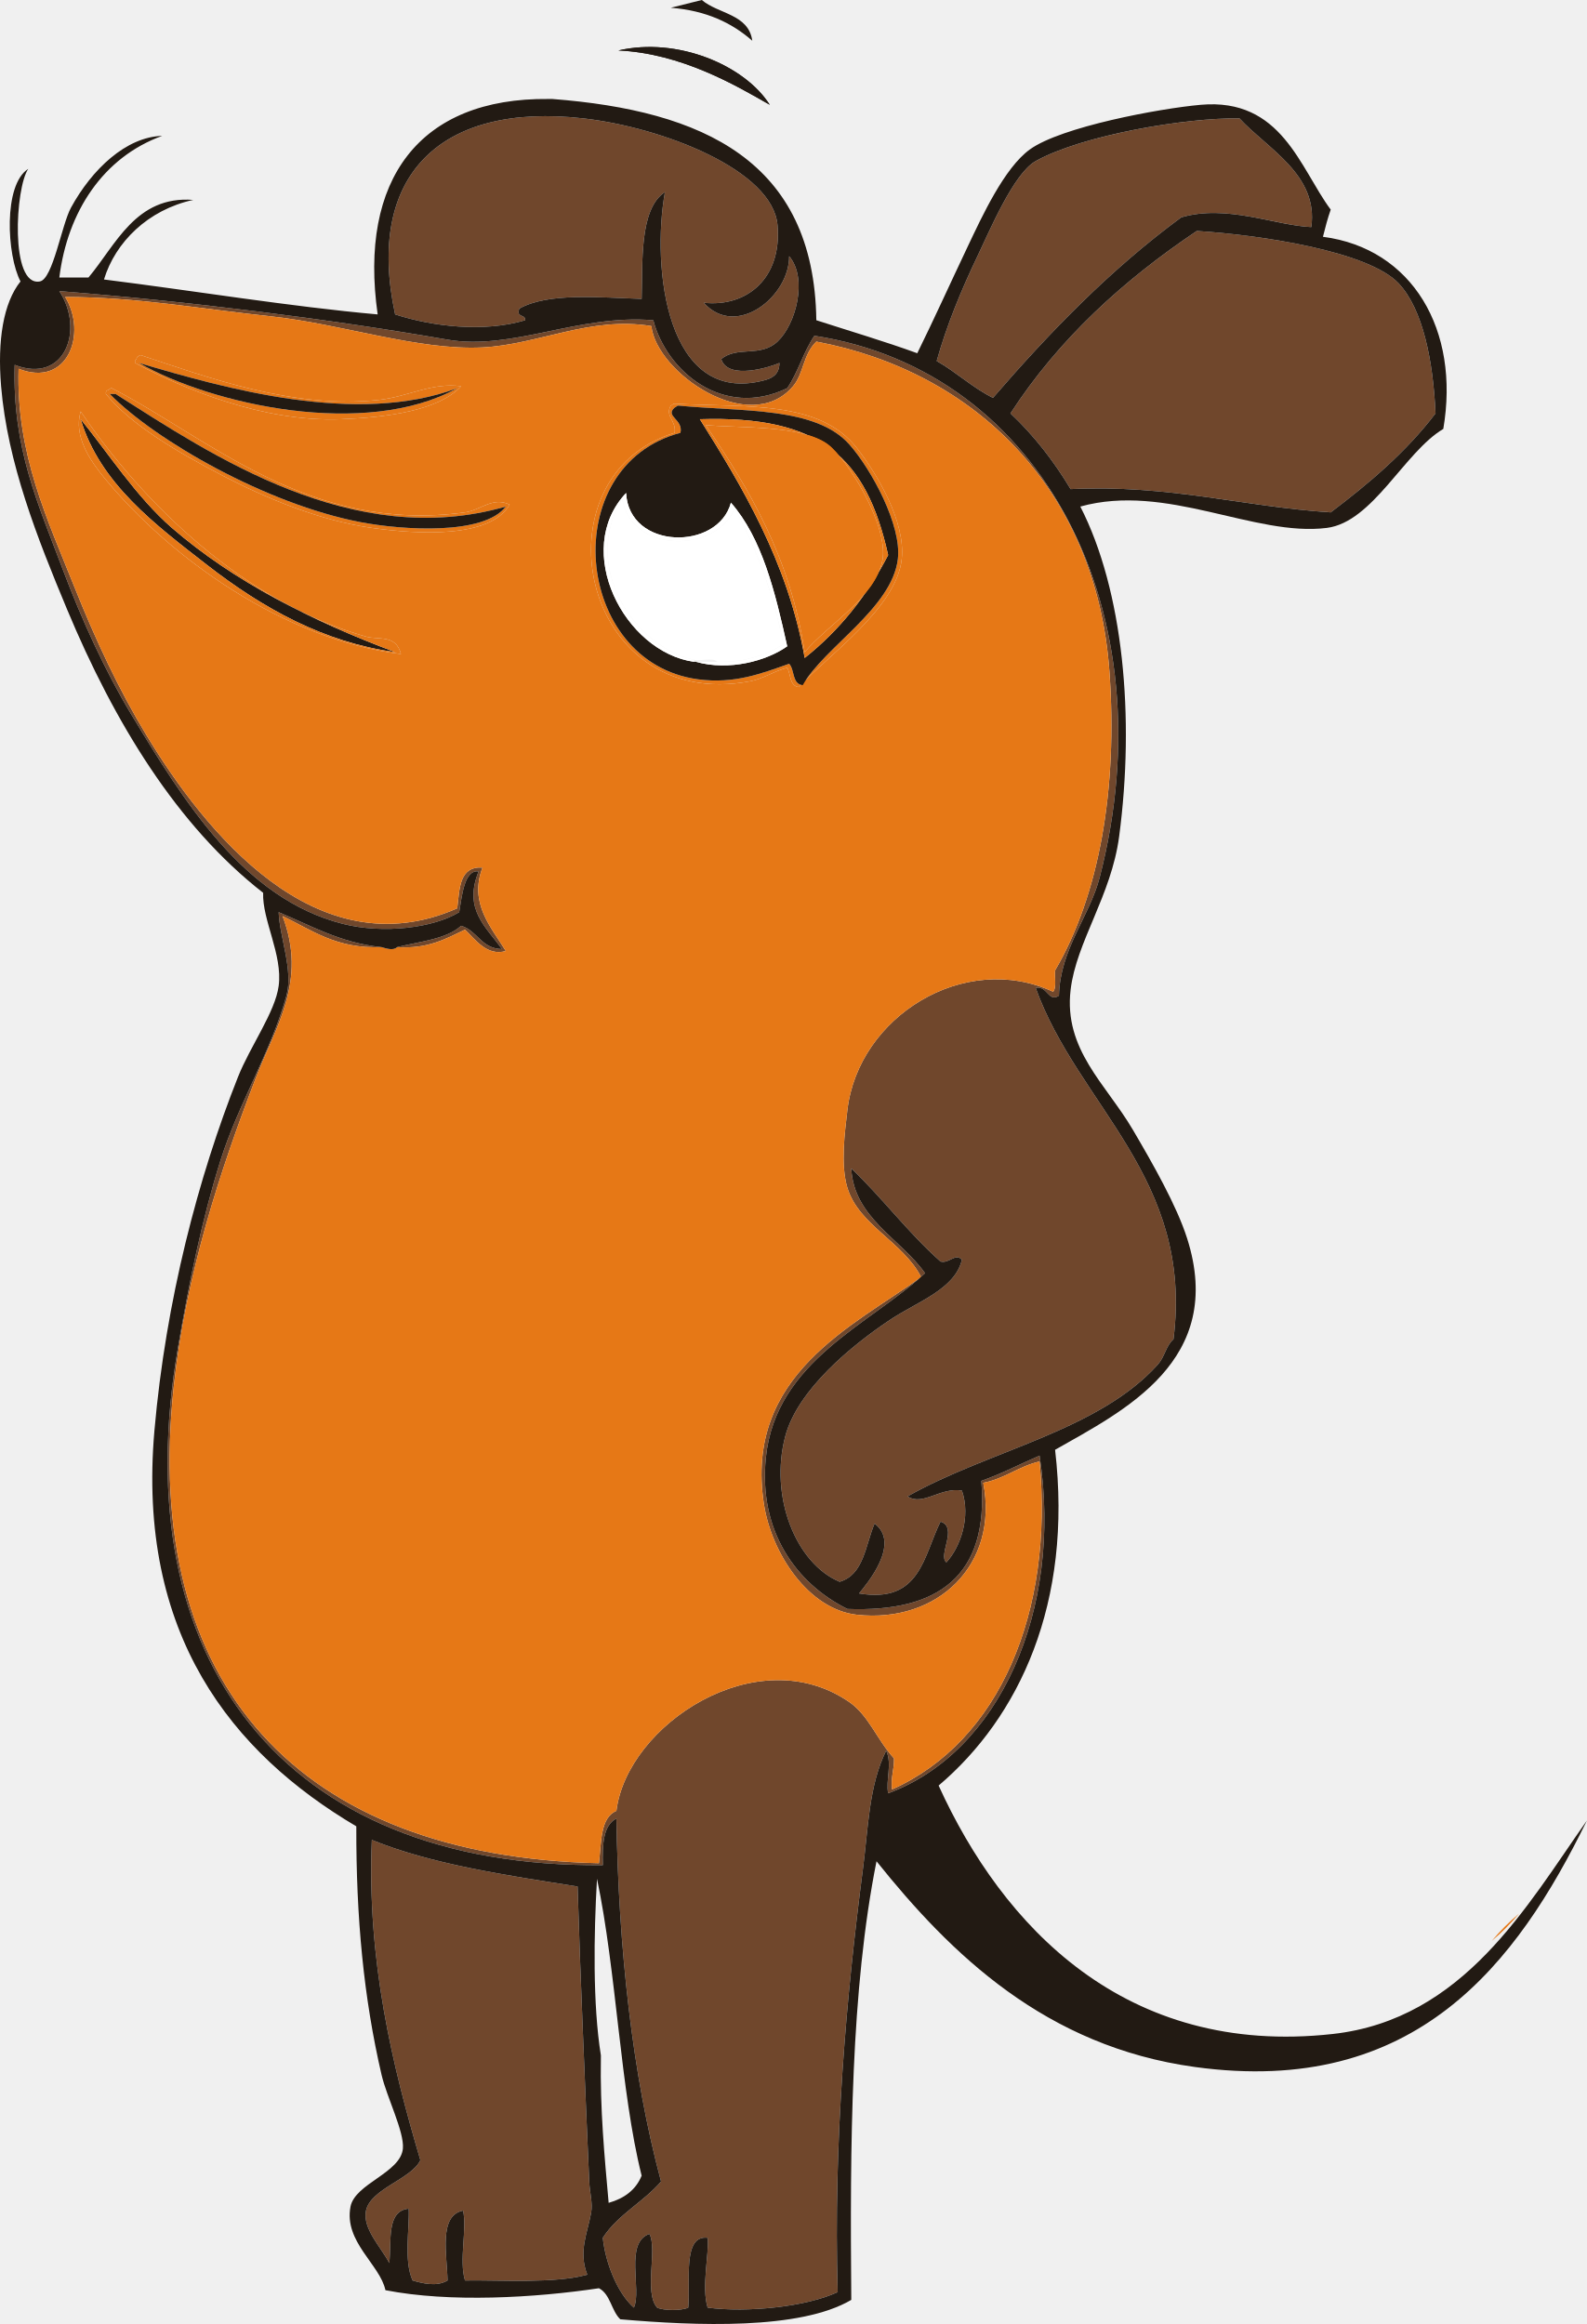
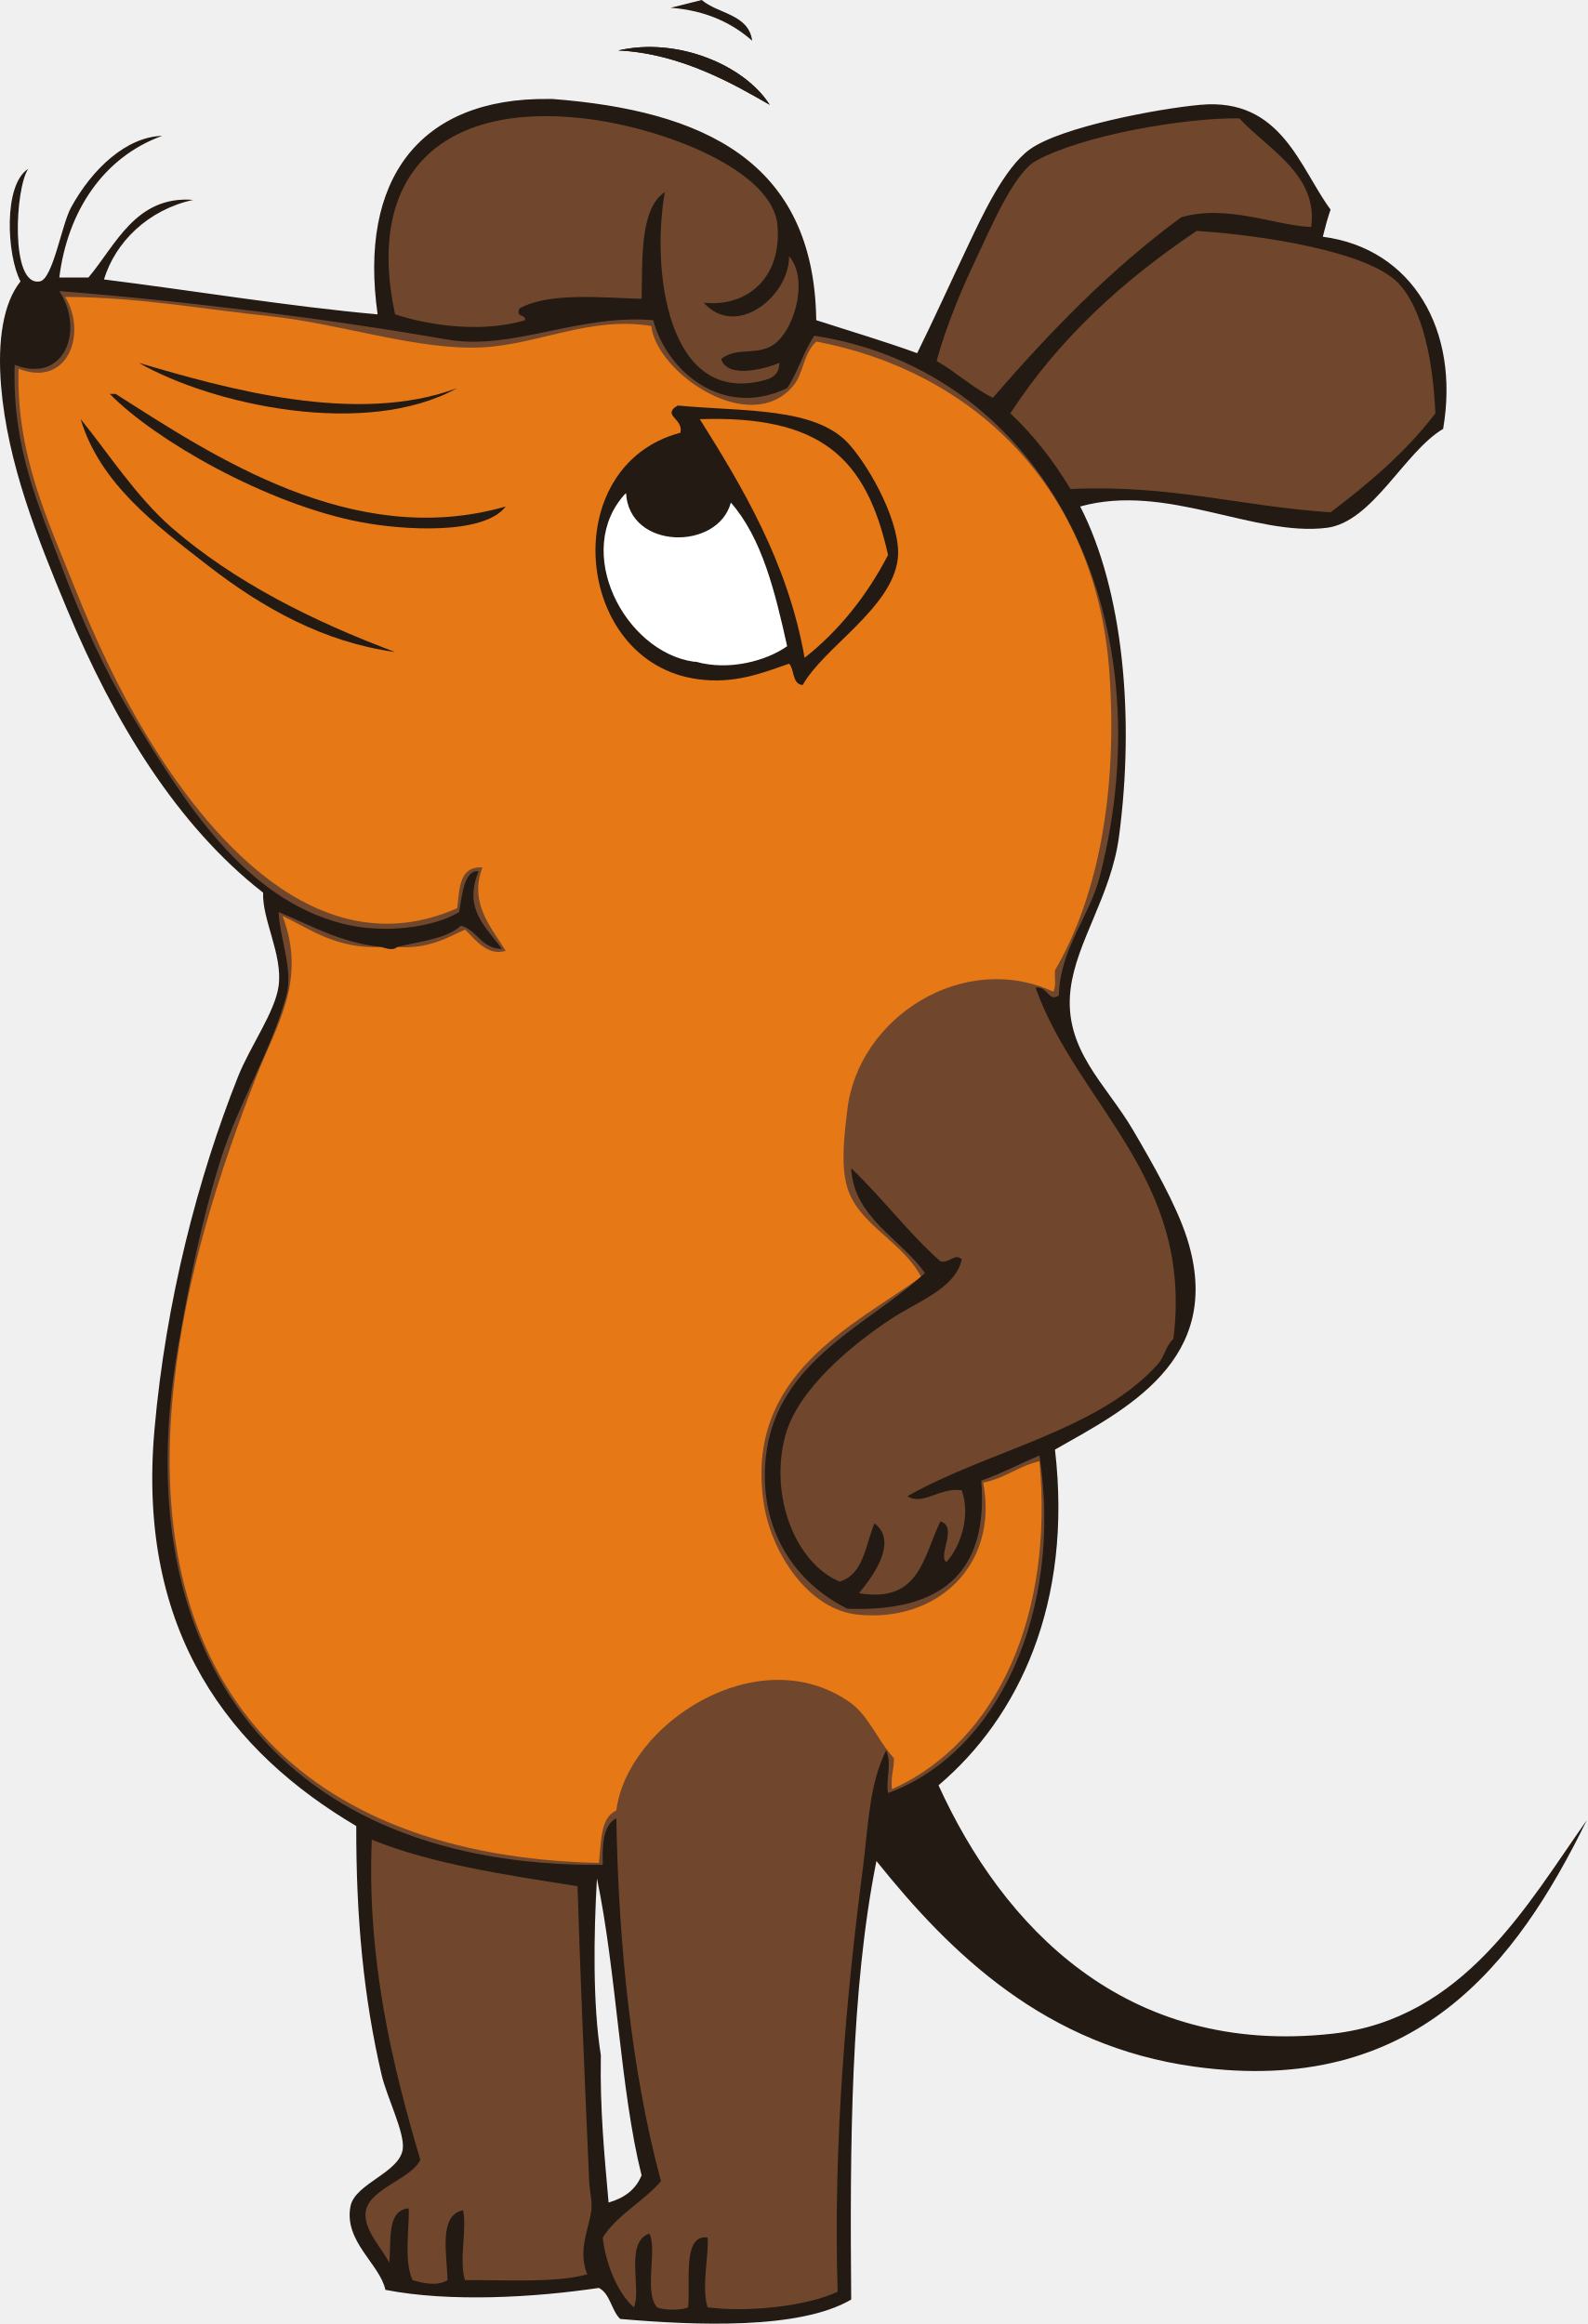
- <svg xmlns="http://www.w3.org/2000/svg" version="1.1" id="Ebene_1" width="408.783" height="598.712" viewBox="0 0 408.783 598.712" overflow="visible" enable-background="new 0 0 408.783 598.712" xml:space="preserve">
-   <path fill-rule="evenodd" clip-rule="evenodd" fill="#221A13" d="M172.783,2c9.127,0.706,15.769,3.898,21,8.5  c-0.931-6.903-8.783-6.884-13-10.5L172.783,2z" />
-   <path fill-rule="evenodd" clip-rule="evenodd" fill="#221A13" d="M198.283,27c-8.697-4.99-22.731-13.254-39-14  C174.51,9.484,191.801,16.783,198.283,27z" />
-   <path fill-rule="evenodd" clip-rule="evenodd" fill="#70472C" d="M337.783,58.5c-9.345-0.413-21.802-5.962-33.5-2.5  c-18.249,13.417-33.815,29.519-48.5,46.5c-5.335-2.665-9.399-6.601-14.5-9.5c2.544-9.107,6.299-18.243,10.5-27  c3.108-6.48,9.3-21.321,15-24.5c11.968-6.673,38.599-11.216,52.5-11C326.435,38.284,339.661,44.981,337.783,58.5z" />
-   <path fill-rule="evenodd" clip-rule="evenodd" fill="#70472C" d="M181.283,78c8.419,9.346,22.08-1.688,22-12  c4.856,5.712,1.759,17.549-3,22c-4.438,4.15-10.261,1.043-14.5,4.5c1.684,5.576,12.823,2.005,15,1c-0.019,3.228-2.238,4.036-4,4.5  c-25.199,6.627-28.983-29.198-25.5-48.5c-6.676,4.267-5.712,18.472-6,27.5c-10.673-0.33-24.021-1.708-31.5,2.5  c-0.958,2.457,1.662,1.338,1.5,3c-10.661,3.197-23.846,1.625-33.5-1.5c-7.761-35.852,11.752-54.687,48.5-50.5  c20.522,2.338,48.769,13.33,50,27.5C201.474,71.699,192.373,79.185,181.283,78z" />
-   <path fill-rule="evenodd" clip-rule="evenodd" fill="#70472C" d="M342.783,132c-22.845-1.489-41.455-7.212-67-6  c-4.39-7.277-9.479-13.854-15.5-19.5c12.462-19.205,29.06-34.273,48-47c16.39,1.022,44.214,5.22,52,13.5  c6.269,6.667,8.889,19.973,9.5,33.5C362.215,116.432,352.752,124.469,342.783,132z" />
-   <path fill-rule="evenodd" clip-rule="evenodd" fill="#70472C" d="M98.283,244c-11.656,0.489-17.937-4.396-25.5-8  c6.422,16.805-1.754,28.381-7,42c-9.099,23.621-17.893,50.374-21,79c-8.399,77.367,32.542,121.254,109.5,123  c0.641-5.359,0.297-11.703,4.5-13.5c2.768-22.197,36.316-44.374,60-28c5.007,3.462,7.048,9.605,11.5,14.5  c0.083,2.917-0.872,4.794-0.5,8c27.708-12.412,41.636-45.636,38-84.5c-5.406,1.26-8.913,4.42-14.5,5.5  c4.058,21.179-11.815,36.231-32.5,34c-12.495-1.349-22.027-15.756-24-28.5c-5.161-33.344,23.06-45.856,40.5-58.5  c-4.681-9.098-16.078-13.38-19-23c-1.826-6.013-0.65-14.392,0-20c2.796-24.097,30.146-41.099,53-30.5  c0.927-1.074,0.337-3.663,0.5-5.5c11.354-19.372,16.175-46.643,14-77c-3.378-47.16-34.923-77.339-75.5-85  c-3.486,3.389-3.212,8.221-6,11.5c-11.182,13.149-35.187-3.523-36.5-15.5c-15.702-2.595-29.139,4.78-43.5,5.5  c-16.603,0.831-36.477-6.093-54.5-8c-18.381-1.945-34.324-4.94-53-5c5.766,9.429,0.666,23.486-12,18.5  c-0.625,21.995,7.388,38.694,14.5,56.5c5.346,13.384,11.408,26.314,18.5,38c14.795,24.379,43.511,60.639,80,44.5  c0.626-5.041,0.474-10.86,6.5-10.5c-3.497,9.262,2.239,15.339,6,21.5c-4.82,1.417-7.917-3.032-10.5-5.5  c-4.967,2.366-9.634,5.033-17.5,4.5c5.852-1.481,12.651-2.015,16.5-5.5c4.253,1.247,5.122,5.877,10.5,6  c-4.063-5.743-9.986-10.138-6-20c-3.697-0.525-4.29,6.372-5,10.5c-6.604,4.039-19.493,5.673-30,3  c-25.489-6.484-40.918-31.523-54.5-54c-6.676-11.048-12.8-24.489-17.5-37c-6.382-16.991-13.145-31.357-12.5-53  c12.816,5.016,18.072-8.896,11.5-19c33.176,2.62,69.148,7.124,100,12.5c16.634,2.898,33.703-6.625,53-5  c3.433,13.098,17.962,25.492,34.5,17.5c2.775-4.059,4.212-9.454,7-13.5c58.922,9.025,91.033,71.594,73.5,139.5  c-2.626,10.169-10.226,18.538-10.5,30.5c-2.736,1.839-2.898-2.601-6-2c10.874,30.338,40.747,48.962,35.5,90.5  c-1.966,1.729-2.229,4.523-4,6.5c-15.405,17.192-43.688,22.204-64.5,34c3.938,2.589,8.437-2.431,14-1.5  c2.343,6.817-0.399,14.58-4,18.5c-2.28-1.802,3.101-8.987-1.5-10.5c-4.409,8.757-5.145,21.188-21,18.5  c2.073-2.538,10.796-12.877,4-18c-2.366,5.634-2.783,13.217-9,15c-11.283-4.724-18.143-21.936-14-37.5  c3.192-11.993,17.035-23.346,27-30c7.005-4.679,16.757-7.871,18.5-15.5c-1.774-1.741-3.235,1.072-5.5,0.5  c-8.319-7.347-14.97-16.363-23-24c0.616,12.728,12.813,18.18,19,27c-13.897,13.083-38.423,22.443-41,47.5  c-1.948,18.944,7.798,32.43,21,39c23.403,0.903,36.508-8.492,34.5-33c5.308-1.859,9.988-4.346,15-6.5  c6.087,40.091-10.558,76.529-39,87c-0.677-3.349,1.099-7.45-0.5-11c-4.455,8.884-4.629,19.979-6,30.5  c-4.218,32.359-7.651,70.058-6.5,109c-8.21,3.818-23.4,5.331-33.5,4c-1.649-5.37,0.427-13.865,0-18c-6.519-0.816-4.399,11.24-5,18  c-1.699,0.802-6.301,0.802-8,0c-3.477-3.878,0.12-15.107-2-19c-6.507,2.282-1.895,14.37-4,19c-4.432-3.903-7.398-11.934-8-18  c3.86-5.974,10.455-9.212,15-14.5c-7.452-27.562-10.96-60.55-11.5-93.5c-3.434,1.733-3.631,6.702-3.5,12  c-82.775,0.723-123.148-53.281-109.5-133c3.028-17.686,6.261-33.408,11-48.5c4.639-14.772,12.956-27.82,17-42.5  c1.812-6.575-1.777-15.08-2-21.5C80.177,238.439,87.563,242.887,98.283,244z" />
-   <path fill-rule="evenodd" clip-rule="evenodd" fill="#E67816" d="M98.283,244c1.144,0.318,3.016,0.991,4,0  c7.866,0.533,12.533-2.134,17.5-4.5c2.583,2.468,5.68,6.917,10.5,5.5c-3.761-6.161-9.497-12.238-6-21.5  c-6.026-0.36-5.874,5.459-6.5,10.5c-36.489,16.139-65.205-20.121-80-44.5c-7.092-11.686-13.154-24.616-18.5-38  c-7.112-17.806-15.125-34.505-14.5-56.5c12.666,4.986,17.766-9.071,12-18.5c18.676,0.06,34.619,3.055,53,5  c18.023,1.907,37.897,8.831,54.5,8c14.361-0.72,27.798-8.095,43.5-5.5c1.313,11.977,25.318,28.649,36.5,15.5  c2.788-3.279,2.514-8.111,6-11.5c40.577,7.661,72.122,37.84,75.5,85c2.175,30.357-2.646,57.628-14,77  c-0.163,1.837,0.427,4.426-0.5,5.5c-22.854-10.599-50.204,6.403-53,30.5c-0.65,5.608-1.826,13.987,0,20  c2.922,9.62,14.319,13.902,19,23c-17.44,12.644-45.661,25.156-40.5,58.5c1.973,12.744,11.505,27.151,24,28.5  c20.685,2.231,36.558-12.821,32.5-34c5.587-1.08,9.094-4.24,14.5-5.5c3.636,38.864-10.292,72.088-38,84.5  c-0.372-3.206,0.583-5.083,0.5-8c-4.452-4.895-6.493-11.038-11.5-14.5c-23.684-16.374-57.232,5.803-60,28  c-4.203,1.797-3.859,8.141-4.5,13.5c-76.958-1.746-117.899-45.633-109.5-123c3.107-28.626,11.901-55.379,21-79  c5.246-13.619,13.422-25.195,7-42C80.347,239.604,86.627,244.489,98.283,244z M97.783,103c-22.046,2.521-44.603-5.911-61.5-11.5  c-0.502-0.002-0.595,0.405-1,0.5c-0.027,0.639-0.641,0.692-0.5,1.5c12.308,6.624,33.025,15.285,53,14.5  c11.808-0.464,25.229-2.197,31-8.5C111.323,98.475,105.246,102.146,97.783,103z M119.783,132c-40.142,5.49-65.979-19.166-91-32  c-0.502-0.002-0.595,0.405-1,0.5c-0.39,0.11-0.581,0.418-0.5,1c6.474,7.945,18.135,14.808,30,21  c11.376,5.937,25.185,11.638,38.5,13.5c12.121,1.694,30.531,2.693,35.5-6C126.899,127.881,123.813,131.449,119.783,132z   M232.283,144c1.009-9.608-6.347-21.857-11.5-28.5c-9.722-12.533-28.518-10.455-47-11.5c-0.501-0.002-0.595,0.405-1,0.5  c-1.548,2.799,1.471,3.784,1,7c-36.401,11.154-24.486,72.363,19.5,64c3.196-0.608,5.758-2.453,9.5-3.5c0.959,1.707,0.581,4.752,3,5  C213.067,168.992,230.95,156.704,232.283,144z M94.283,164c-31.258-8.778-57.42-34.246-73.5-58c-1.914,6.296,2.43,12.634,6,17  c16.967,20.748,46.403,41.805,76.5,45.5C102.005,163.376,97.564,164.921,94.283,164z" />
-   <path fill-rule="evenodd" clip-rule="evenodd" fill="#E67816" d="M118.783,99.5c-5.771,6.303-19.192,8.036-31,8.5  c-19.975,0.785-40.692-7.876-53-14.5c-0.141-0.808,0.473-0.861,0.5-1.5c0.405-0.095,0.498-0.502,1-0.5  c16.897,5.589,39.454,14.021,61.5,11.5C105.246,102.146,111.323,98.475,118.783,99.5z M117.783,100c-25.891,9.7-59.723,0.078-82-6.5  C54.763,104.365,94.317,113.004,117.783,100z" />
-   <path fill-rule="evenodd" clip-rule="evenodd" fill="#221A13" d="M35.783,93.5c22.277,6.578,56.109,16.2,82,6.5  C94.317,113.004,54.763,104.365,35.783,93.5z" />
-   <path fill-rule="evenodd" clip-rule="evenodd" fill="#E67816" d="M131.283,130c-4.969,8.693-23.379,7.694-35.5,6  c-13.315-1.862-27.124-7.563-38.5-13.5c-11.865-6.192-23.526-13.055-30-21c-0.081-0.582,0.11-0.89,0.5-1  c0.405-0.095,0.498-0.502,1-0.5c25.021,12.834,50.858,37.49,91,32C123.813,131.449,126.899,127.881,131.283,130z M92.783,134.5  c11.083,2.128,31.896,3.408,37.5-4c-39.373,11.343-75.752-13.289-100.5-29c-0.5,0-1,0-1.5,0  C40.031,113.474,68.643,129.864,92.783,134.5z" />
-   <path fill-rule="evenodd" clip-rule="evenodd" fill="#221A13" d="M28.283,101.5c0.5,0,1,0,1.5,0  c24.748,15.711,61.127,40.343,100.5,29c-5.604,7.408-26.417,6.128-37.5,4C68.643,129.864,40.031,113.474,28.283,101.5z" />
-   <path fill-rule="evenodd" clip-rule="evenodd" fill="#E67816" d="M205.783,177c-2.419-0.248-2.041-3.293-3-5  c-3.742,1.047-6.304,2.892-9.5,3.5c-43.986,8.363-55.901-52.846-19.5-64c0.471-3.216-2.548-4.201-1-7c0.405-0.095,0.499-0.502,1-0.5  c18.482,1.045,37.278-1.033,47,11.5c5.153,6.643,12.509,18.892,11.5,28.5C230.95,156.704,213.067,168.992,205.783,177z M231.283,144  c1.025-8.625-6.823-23.096-12.5-29.5c-8.625-9.729-27.427-8.402-44-10c-0.501-0.002-0.595,0.405-1,0.5  c-2.578,2.297,2.275,2.992,1.5,6.5c-31.954,8.418-27.576,59.182,4.5,63.5c9.426,1.269,16.409-1.519,23.5-4  c1.459,1.541,0.722,5.278,3.5,5.5C212.29,166.724,229.772,156.71,231.283,144z" />
-   <path fill-rule="evenodd" clip-rule="evenodd" fill="#221A13" d="M206.783,176.5c-2.778-0.222-2.041-3.959-3.5-5.5  c-7.091,2.481-14.074,5.269-23.5,4c-32.076-4.318-36.454-55.082-4.5-63.5c0.775-3.508-4.078-4.203-1.5-6.5  c0.405-0.095,0.499-0.502,1-0.5c16.573,1.598,35.375,0.271,44,10c5.677,6.404,13.525,20.875,12.5,29.5  C229.772,156.71,212.29,166.724,206.783,176.5z M207.283,169.5c8.927-7.074,16.024-15.977,21.5-26.5  c-5.613-25.219-17.409-35.989-48.5-35C190.881,124.91,202.933,144.678,207.283,169.5z M179.283,170.5  c8.469,2.412,18.173-0.217,23.5-4c-3.119-14.048-6.476-27.857-14.5-37c-3.328,12.448-26.263,12.204-27-2.5  c-14.001,14.807-0.374,41.008,17.5,43.5C178.95,170.5,179.117,170.5,179.283,170.5z" />
-   <path fill-rule="evenodd" clip-rule="evenodd" fill="#221A13" d="M101.783,168c-18.318-2.515-34.035-11.249-48.5-22.5  c-13.27-10.321-27.55-20.967-32.5-37.5c6.679,8.152,14.305,20.021,23.5,28C60.224,149.831,80.518,160.048,101.783,168z" />
-   <path fill-rule="evenodd" clip-rule="evenodd" fill="#E67816" d="M180.283,108c31.091-0.989,42.887,9.781,48.5,35  c-5.476,10.523-12.573,19.426-21.5,26.5C202.933,144.678,190.881,124.91,180.283,108z M207.283,168c5.94-7.13,18.062-13.972,20-23.5  c1.814-8.919-9.039-26.281-14-30c-6.813-5.108-23.311-4.184-31.5-5C193.119,126.164,203.578,143.705,207.283,168z" />
-   <path fill-rule="evenodd" clip-rule="evenodd" fill="#E67816" d="M181.783,109.5c8.189,0.816,24.687-0.108,31.5,5  c4.961,3.719,15.814,21.081,14,30c-1.938,9.528-14.06,16.37-20,23.5C203.578,143.705,193.119,126.164,181.783,109.5z" />
-   <path fill-rule="evenodd" clip-rule="evenodd" fill="#FFFFFF" d="M178.783,170c-15.676-3.569-29.097-24.179-18.5-41.5  c2.233,14.05,24.109,14.143,29,2.5c5.513,10.32,9.934,21.732,12.5,35c-4.498,2.669-9.673,4.66-17,4.5  C183.764,169.353,180.631,170.319,178.783,170z" />
-   <path fill-rule="evenodd" clip-rule="evenodd" fill="#70472C" d="M95.783,474c15.401,6.265,34.281,9.052,53,12  c0.63,21.388,1.987,52.954,3,76c0.129,2.93,0.928,5.488,0.5,8c-0.845,4.957-3.385,10.009-1,16c-8.343,2.36-22.602,1.349-31.5,1.5  c-1.604-5.288,0.58-13.262-0.5-18c-6.409,1.235-4.1,11.623-4,18c-2.791,1.67-6.364,0.767-9,0c-2.342-5.158-0.753-13.384-1-18.5  c-5.782,0.552-4.407,8.259-5,14c-2.174-4.14-6.962-8.89-6-13.5c1.177-5.64,11.73-8.129,14-13  C101.117,532.331,94.469,504.983,95.783,474z" />
-   <path fill-rule="evenodd" clip-rule="evenodd" fill="#E67816" d="M384.283,500c2.124-2.542,4.458-4.876,7-7  C389.159,495.542,386.825,497.875,384.283,500z" />
-   <path fill-rule="evenodd" clip-rule="evenodd" fill="#221A13" d="M159.283,13c16.269,0.746,30.303,9.01,39,14  C191.801,16.783,174.51,9.484,159.283,13z" />
-   <path fill-rule="evenodd" clip-rule="evenodd" fill="#E67816" d="M103.283,168.5c-30.097-3.695-59.533-24.752-76.5-45.5  c-3.57-4.366-7.914-10.704-6-17c16.08,23.754,42.242,49.222,73.5,58C97.564,164.921,102.005,163.376,103.283,168.5z M44.283,136  c-9.195-7.979-16.821-19.848-23.5-28c4.95,16.533,19.23,27.179,32.5,37.5c14.465,11.251,30.182,19.985,48.5,22.5  C80.518,160.048,60.224,149.831,44.283,136z" />
-   <path fill-rule="evenodd" clip-rule="evenodd" fill="#FFFFFF" d="M184.783,170.5c7.327,0.16,12.502-1.831,17-4.5  c-2.566-13.268-6.987-24.68-12.5-35c-4.891,11.643-26.767,11.55-29-2.5c-10.597,17.321,2.824,37.931,18.5,41.5  c0,0.166,0,0.333,0,0.5c-17.874-2.492-31.501-28.693-17.5-43.5c0.737,14.704,23.672,14.948,27,2.5  c8.024,9.143,11.381,22.952,14.5,37c-5.327,3.783-15.031,6.412-23.5,4C181.116,170.5,182.95,170.5,184.783,170.5z" />
-   <path fill-rule="evenodd" clip-rule="evenodd" fill="#221A13" d="M142.283,25.5c38.685,2.981,67.438,15.895,68,57  c8.685,2.815,17.568,5.432,26,8.5c4.133-8.368,8.325-17.651,13-27.5c3.7-7.798,9.423-20.242,16-25  c8.064-5.835,33.366-10.552,44-11.5c20.896-1.864,25.558,16.314,33.5,27c-0.776,2.224-1.411,4.589-2,7  c23.044,2.997,35.353,24.028,31,49.5c-10.05,5.971-18.153,24.006-30,25.5c-18.626,2.349-41.321-11.667-63.5-5.5  c11.101,21.656,14.065,54.31,10,85c-2.024,15.279-11.046,27.147-12.5,39.5c-1.812,15.396,9.102,24.27,16,36  c5.12,8.707,11.295,19.526,14,28c10.088,31.602-16.422,44.471-34,54.5c4.604,39.548-9.301,68.951-30,86.5  c16.438,36.152,48.011,69.938,101.5,64c33.77-3.75,50.074-33.12,65.5-55c-18.048,36.834-44.067,71.336-101,63.5  c-38.433-5.29-62.807-29.026-82-53c-6.627,33.206-6.841,72.825-6.5,113c-13.228,7.793-40.063,6.68-59.5,5  c-2.307-2.193-2.536-6.464-5.5-8c-16.559,2.477-38.453,3.743-55,0.5c-1.385-6.607-10.721-12.432-9-21.5  c1.136-5.986,12.941-8.71,13.5-15c0.382-4.303-4.163-13.232-5.5-19c-4.596-19.826-6.561-40.321-6.5-64  c-32.063-18.952-56.606-49.42-52-102c2.932-33.471,11.304-65.307,21.5-91c3.18-8.014,9.599-16.739,10.5-23.5  c1.069-8.016-4.272-17.017-4-24c-22.178-17.285-38.355-43.901-50.5-73c-7.686-18.416-15.354-37.743-17-57.5  c-0.985-11.828,0.578-21.459,5-27c-3.527-6.692-4.496-24.915,2-29c-3.341,4.727-4.789,30.475,3,29c3.354-0.635,5.592-14.585,8-19  c5.39-9.881,14.197-18.229,23.5-18.5c-15.201,5.5-24.41,19.544-26.5,36.5c2.5,0,5,0,7.5,0c7.023-8.311,12.173-21.159,27-20  c-11.653,2.535-20.081,10.89-23,20.5c23.252,2.917,48.004,6.992,70.5,9c-4.925-34.702,10.708-55.857,44-55.5  C141.616,25.5,141.95,25.5,142.283,25.5z M102.283,244c-0.984,0.991-2.856,0.318-4,0c-10.721-1.113-18.106-5.561-26.5-9  c0.223,6.42,3.812,14.925,2,21.5c-4.044,14.68-12.361,27.728-17,42.5c-4.739,15.092-7.972,30.814-11,48.5  c-13.648,79.719,26.725,133.723,109.5,133c-0.131-5.298,0.066-10.267,3.5-12c0.54,32.95,4.048,65.938,11.5,93.5  c-4.545,5.288-11.14,8.526-15,14.5c0.602,6.066,3.568,14.097,8,18c2.105-4.63-2.507-16.718,4-19c2.12,3.893-1.477,15.122,2,19  c1.699,0.802,6.301,0.802,8,0c0.601-6.76-1.519-18.816,5-18c0.427,4.135-1.649,12.63,0,18c10.1,1.331,25.29-0.182,33.5-4  c-1.151-38.942,2.282-76.641,6.5-109c1.371-10.521,1.545-21.616,6-30.5c1.599,3.55-0.177,7.651,0.5,11  c28.442-10.471,45.087-46.909,39-87c-5.012,2.154-9.692,4.641-15,6.5c2.008,24.508-11.097,33.903-34.5,33  c-13.202-6.57-22.948-20.056-21-39c2.577-25.057,27.103-34.417,41-47.5c-6.187-8.82-18.384-14.272-19-27  c8.03,7.637,14.681,16.653,23,24c2.265,0.572,3.726-2.241,5.5-0.5c-1.743,7.629-11.495,10.821-18.5,15.5  c-9.965,6.654-23.808,18.007-27,30c-4.143,15.564,2.717,32.776,14,37.5c6.217-1.783,6.634-9.366,9-15c6.796,5.123-1.927,15.462-4,18  c15.855,2.688,16.591-9.743,21-18.5c4.601,1.513-0.78,8.698,1.5,10.5c3.601-3.92,6.343-11.683,4-18.5  c-5.563-0.931-10.063,4.089-14,1.5c20.812-11.796,49.095-16.808,64.5-34c1.771-1.977,2.034-4.771,4-6.5  c5.247-41.538-24.626-60.162-35.5-90.5c3.102-0.601,3.264,3.839,6,2c0.274-11.962,7.874-20.331,10.5-30.5  c17.533-67.906-14.578-130.475-73.5-139.5c-2.788,4.046-4.225,9.441-7,13.5c-16.538,7.992-31.067-4.402-34.5-17.5  c-19.297-1.625-36.366,7.898-53,5c-30.852-5.376-66.824-9.88-100-12.5c6.572,10.104,1.316,24.016-11.5,19  c-0.645,21.643,6.118,36.009,12.5,53c4.7,12.511,10.824,25.952,17.5,37c13.582,22.477,29.011,47.516,54.5,54  c10.507,2.673,23.396,1.039,30-3c0.71-4.128,1.303-11.025,5-10.5c-3.986,9.862,1.938,14.257,6,20c-5.378-0.123-6.247-4.753-10.5-6  C114.935,241.985,108.135,242.519,102.283,244z M319.283,30.5c-13.901-0.216-40.532,4.327-52.5,11c-5.7,3.179-11.892,18.02-15,24.5  c-4.201,8.757-7.956,17.893-10.5,27c5.101,2.899,9.165,6.835,14.5,9.5c14.685-16.981,30.251-33.083,48.5-46.5  c11.698-3.462,24.155,2.087,33.5,2.5C339.661,44.981,326.435,38.284,319.283,30.5z M200.283,58c-1.231-14.17-29.478-25.162-50-27.5  c-36.748-4.187-56.261,14.648-48.5,50.5c9.654,3.125,22.839,4.697,33.5,1.5c0.162-1.662-2.458-0.543-1.5-3  c7.479-4.208,20.827-2.83,31.5-2.5c0.288-9.028-0.676-23.233,6-27.5c-3.483,19.302,0.301,55.127,25.5,48.5  c1.762-0.464,3.981-1.272,4-4.5c-2.177,1.005-13.316,4.576-15-1c4.239-3.457,10.063-0.35,14.5-4.5c4.759-4.451,7.856-16.288,3-22  c0.08,10.312-13.581,21.346-22,12C192.373,79.185,201.474,71.699,200.283,58z M369.783,106.5c-0.611-13.527-3.231-26.833-9.5-33.5  c-7.786-8.28-35.61-12.478-52-13.5c-18.94,12.727-35.538,27.795-48,47c6.021,5.646,11.11,12.223,15.5,19.5  c25.545-1.212,44.155,4.511,67,6C352.752,124.469,362.215,116.432,369.783,106.5z M108.283,556.5c-2.27,4.871-12.823,7.36-14,13  c-0.962,4.61,3.826,9.36,6,13.5c0.593-5.741-0.782-13.448,5-14c0.247,5.116-1.342,13.342,1,18.5c2.636,0.767,6.209,1.67,9,0  c-0.1-6.377-2.409-16.765,4-18c1.08,4.738-1.104,12.712,0.5,18c8.898-0.151,23.157,0.86,31.5-1.5c-2.385-5.991,0.155-11.043,1-16  c0.428-2.512-0.371-5.07-0.5-8c-1.013-23.046-2.37-54.612-3-76c-18.719-2.948-37.599-5.735-53-12  C94.469,504.983,101.117,532.331,108.283,556.5z M154.783,529.5c0,0.167,0,0.333,0,0.5c-0.233,13.4,0.924,25.409,2,37.5  c4.029-1.138,7.007-3.326,8.5-7c-5.488-21.846-6.465-52.535-11.5-76.5C152.952,498.382,152.673,516.406,154.783,529.5z" />
+ <svg xmlns="http://www.w3.org/2000/svg" width="100%" height="100%" viewBox="0 0 1704 2495" version="1.1" xml:space="preserve" style="fill-rule:evenodd;clip-rule:evenodd;stroke-linejoin:round;stroke-miterlimit:2;">
+   <path d="M859.513,279.167c9.129,94.579 -28.076,131.4 -35.417,133.333c-104.996,27.613 -96.717,-70.95 -131.25,-87.5c-44.471,-1.375 -124.325,20.158 -125,27.083c-44.421,13.321 -111.859,2.604 -152.084,-10.416c-32.337,-149.384 53.401,-242.567 206.251,-222.917c173.008,22.242 231.806,101.427 237.5,160.417Z" style="fill:#70472c;" />
+   <path d="M1432.43,558.333c-95.187,-6.204 -181.062,-30.05 -287.5,-25c-18.291,-30.32 -126.996,-124.391 -152.083,-147.916c101.925,-217.521 66.916,-245.41 333.333,-269.272c126.625,95.925 79.167,138.022 79.167,138.022c-0,-0 153.704,8.221 139.583,193.75c-31.533,41.383 -70.962,79.037 -112.5,110.416Z" style="fill:#70472c;" />
+   <path d="M653.263,2010.42c-14.309,7.221 -190.218,-5.667 -281.776,-66.667c-251.53,-167.58 -201.97,-365.254 -174.474,-552.083c34.083,-231.596 95.275,-268.613 108.333,-341.667c-13.117,-93.671 -13.661,-89.832 -16.667,-91.667c-50.795,-31.001 -91.325,-85.512 -147.916,-179.166c-27.817,-46.034 -57.5,-106.205 -77.084,-158.334c-26.591,-70.796 -58.937,-147.321 -56.25,-237.5c53.4,20.9 75.3,-32.9 47.917,-75c138.233,10.917 248.264,23.959 420.833,47.917c131.379,18.24 61.3,-62.308 397.917,-0c245.508,37.604 383.471,256.642 310.417,589.583c-9.379,42.744 -39.159,87.079 -47.917,139.584c45.308,126.408 148.946,183.175 127.083,356.25c-37.358,69.704 -160.467,121.475 -139.583,112.5c25.362,167.045 -43.992,331.37 -162.5,375c-2.821,23.545 -20.046,37.605 -27.083,81.25c-21.742,134.829 -31.88,291.908 -31.25,454.166c-34.209,15.909 -180.813,39.042 -231.25,16.667c-18.467,-16.263 -30.825,-58.058 -33.334,-83.333c16.084,-24.892 43.563,-34.217 62.5,-56.25c-31.05,-114.842 -37.333,-193.959 -47.916,-331.25Z" style="fill:#70472c;" />
+   <path d="M390.763,1966.67c64.17,26.104 159.504,37.716 237.5,50c2.625,89.116 8.279,228.975 12.5,325c0.537,12.208 -3.688,79.204 6.25,104.166c-34.763,9.834 -215.583,30.246 -238.03,-12.5c-9.058,-17.25 -28.479,-45.375 -24.47,-64.583c4.904,-23.5 48.875,-29.704 58.333,-50c-29.858,-100.704 -57.558,-222.988 -52.083,-352.083Z" style="fill:#70472c;" />
+   <path d="M409.513,1016.67c4.766,1.325 12.566,4.129 16.666,-0c32.775,2.221 52.221,-8.892 72.917,-18.75c10.762,10.283 23.667,28.821 43.75,22.916c-15.671,-25.671 -39.571,-50.991 -25,-89.583c-25.108,-1.5 -24.475,22.746 -27.083,43.75c-152.038,67.246 -271.688,-83.838 -333.334,-185.417c-29.55,-48.691 -54.808,-102.566 -77.083,-158.333c-29.633,-74.192 -63.021,-143.771 -60.417,-235.417c52.775,20.775 74.025,-37.796 50,-77.083c77.817,0.25 144.246,12.729 220.834,20.833c75.095,7.946 157.904,36.796 227.083,33.334c59.837,-3 115.825,-33.73 181.25,-22.917c5.471,49.904 105.492,119.371 152.083,64.583c11.617,-13.662 10.475,-33.796 25,-47.916c169.071,31.92 300.509,157.666 314.584,354.166c9.062,126.488 -11.025,240.117 -58.334,320.834c-0.679,7.654 1.779,18.441 -2.083,22.916c-95.225,-44.162 -209.183,26.68 -220.833,127.084c-2.709,23.366 -7.609,58.279 -0,83.333c12.175,40.083 59.662,57.925 79.166,95.833c-72.666,52.684 -190.254,104.817 -168.75,243.75c8.221,53.1 47.938,113.129 100,118.75c86.188,9.296 152.325,-53.421 135.417,-141.666c23.279,-4.5 37.892,-17.667 60.417,-22.917c15.15,161.933 -42.884,300.367 -158.334,352.083c-1.55,-13.358 2.429,-21.179 2.084,-33.333c-18.55,-20.396 -27.055,-45.992 -47.917,-60.417c-98.683,-68.225 -238.467,24.179 -250,116.667c-17.513,7.487 -16.079,33.921 -18.75,56.25c-320.658,-7.275 -491.246,-190.138 -456.25,-512.5c12.946,-119.275 49.587,-230.746 87.5,-329.167c21.858,-56.746 55.925,-104.979 29.167,-175c31.516,15.017 57.683,35.371 106.25,33.334Z" style="fill:#e67816;" />
+   <path d="M736.596,720.53c-70.522,-16.994 -120.589,-115.135 -72.917,-197.613c2.162,22.009 22.109,-15.011 131.719,11.904c24.801,49.142 44.69,103.483 56.233,166.662c-20.235,12.709 -73.388,29.084 -115.035,19.047Z" style="fill:#fff;" />
+   <path d="M719.929,8.333c38.029,2.942 65.704,16.242 87.5,35.417c-3.879,-28.762 -36.596,-28.683 -54.166,-43.75l-33.334,8.333Z" style="fill:#221a13;" />
+   <path d="M826.179,112.5c-36.237,-20.792 -94.712,-55.225 -162.5,-58.333c63.446,-14.65 135.492,15.762 162.5,58.333Z" style="fill:#221a13;" />
+   <path d="M149.096,389.583c92.821,27.409 233.787,67.5 341.667,27.084c-97.776,54.183 -262.584,18.187 -341.667,-27.084Z" style="fill:#221a13;" />
+   <path d="M117.846,422.917l6.25,-0c103.117,65.462 254.696,168.096 418.75,120.833c-23.35,30.867 -110.071,25.533 -156.25,16.667c-100.583,-19.317 -219.8,-87.609 -268.75,-137.5Z" style="fill:#221a13;" />
+   <path d="M861.596,735.417c-11.575,-0.925 -8.504,-16.496 -14.583,-22.917c-29.546,10.337 -58.642,21.954 -97.917,16.667c-133.65,-17.992 -151.892,-229.509 -18.75,-264.584c3.229,-14.616 -16.992,-17.512 -6.25,-27.083c1.687,-0.396 2.079,-2.092 4.167,-2.083c69.054,6.658 147.395,1.129 183.333,41.666c23.654,26.684 56.354,86.98 52.083,122.917c-6.296,52.958 -79.137,94.683 -102.083,135.417Zm2.083,-29.167c37.196,-29.475 66.767,-66.571 89.584,-110.417c-23.388,-105.079 -72.538,-149.954 -202.084,-145.833c44.159,70.458 94.375,152.825 112.5,256.25Zm-116.666,4.167c35.287,10.05 75.72,-0.904 97.916,-16.667c-12.996,-58.533 -26.983,-116.071 -60.416,-154.167c-13.867,51.867 -109.43,50.85 -112.5,-10.416c-58.338,61.696 -1.559,170.866 72.916,181.25l2.084,-0Z" style="fill:#221a13;" />
+   <path d="M424.096,700c-76.325,-10.479 -141.813,-46.871 -202.083,-93.75c-55.292,-43.004 -114.792,-87.362 -135.417,-156.25c27.829,33.967 59.604,83.421 97.917,116.667c66.42,57.629 150.979,100.2 239.583,133.333Z" style="fill:#221a13;" />
+   <path d="M663.679,54.167c67.788,3.108 126.263,37.541 162.5,58.333c-27.008,-42.571 -99.054,-72.983 -162.5,-58.333Z" style="fill:#221a13;" />
+   <path d="M592.846,106.25c161.187,12.421 280.992,66.229 283.333,237.5c36.188,11.729 73.2,22.633 108.333,35.417c17.221,-34.867 34.688,-73.546 54.167,-114.584c15.417,-32.491 39.263,-84.341 66.667,-104.166c33.6,-24.313 139.025,-43.967 183.333,-47.917c87.067,-7.767 106.492,67.975 139.584,112.5c-3.234,9.267 -5.88,19.121 -8.334,29.167c96.017,12.487 147.304,100.116 129.167,206.25c-41.875,24.879 -75.638,100.025 -125,106.25c-77.608,9.787 -172.171,-48.613 -264.583,-22.917c46.254,90.233 58.604,226.292 41.666,354.167c-8.433,63.662 -46.025,113.112 -52.083,164.583c-7.55,64.15 37.925,101.125 66.667,150c21.333,36.279 47.062,81.358 58.333,116.667c42.033,131.675 -68.425,185.296 -141.667,227.083c19.184,164.783 -38.754,287.296 -125,360.417c68.492,150.633 200.046,291.408 422.917,266.666c140.708,-15.625 208.642,-138 272.917,-229.166c-75.2,153.475 -183.613,297.233 -420.834,264.583c-160.137,-22.042 -261.696,-120.942 -341.666,-220.833c-27.613,138.358 -28.505,303.437 -27.084,470.833c-55.116,32.471 -166.929,27.833 -247.916,20.833c-9.613,-9.137 -10.567,-26.933 -22.917,-33.333c-68.996,10.321 -160.221,15.596 -229.167,2.083c-5.771,-27.529 -44.671,-51.8 -37.5,-89.583c4.734,-24.942 53.921,-36.292 56.25,-62.5c1.592,-17.929 -17.346,-55.133 -22.916,-79.167c-19.15,-82.608 -27.338,-168.004 -27.084,-266.666c-133.596,-78.967 -235.858,-205.917 -216.666,-425c12.216,-139.463 47.1,-272.113 89.583,-379.167c13.25,-33.392 39.996,-69.746 43.75,-97.917c4.454,-33.4 -17.8,-70.904 -16.667,-100c-92.408,-72.02 -159.812,-182.921 -210.416,-304.166c-32.025,-76.734 -63.975,-157.263 -70.834,-239.584c-4.104,-49.283 2.409,-89.412 20.834,-112.5c-14.696,-27.883 -18.734,-103.812 8.333,-120.833c-13.921,19.696 -19.954,126.979 12.5,120.833c13.975,-2.646 23.3,-60.771 33.333,-79.166c22.459,-41.171 59.154,-75.955 97.917,-77.084c-63.338,22.917 -101.708,81.434 -110.417,152.084l31.25,-0c29.263,-34.63 50.721,-88.163 112.5,-83.334c-48.554,10.563 -83.671,45.375 -95.833,85.417c96.883,12.154 200.017,29.133 293.75,37.5c-20.521,-144.592 44.617,-232.738 183.333,-231.25l4.167,-0Zm-166.667,910.417c-4.1,4.129 -11.9,1.325 -16.666,-0c-44.671,-4.638 -75.442,-23.171 -110.417,-37.5c0.929,26.75 15.883,62.187 8.333,89.583c-16.85,61.167 -51.504,115.533 -70.833,177.083c-19.746,62.884 -33.217,128.392 -45.833,202.084c-56.867,332.162 111.354,557.179 456.25,554.166c-0.546,-22.075 0.275,-42.779 14.583,-50c2.25,137.292 16.867,274.742 47.917,389.584c-18.938,22.033 -46.417,35.525 -62.5,60.416c2.508,25.275 14.866,58.738 33.333,75c8.771,-19.291 -10.446,-69.658 16.667,-79.166c8.833,16.22 -6.155,63.008 8.333,79.166c7.079,3.342 26.254,3.342 33.333,0c2.504,-28.166 -6.329,-78.4 20.834,-75c1.779,17.229 -6.871,52.625 -0,75c42.083,5.546 105.375,-0.758 139.583,-16.666c-4.796,-162.259 9.508,-319.338 27.083,-454.167c5.713,-43.838 6.438,-90.067 25,-127.083c6.663,14.791 -0.737,31.879 2.084,45.833c118.508,-43.629 187.862,-195.454 162.5,-362.5c-20.884,8.975 -40.384,19.337 -62.5,27.083c8.366,102.117 -46.238,141.263 -143.75,137.5c-55.009,-27.375 -95.617,-83.566 -87.5,-162.5c10.737,-104.404 112.929,-143.404 170.833,-197.916c-25.779,-36.75 -76.6,-59.467 -79.167,-112.5c33.459,31.82 61.171,69.387 95.834,100c9.437,2.383 15.525,-9.338 22.916,-2.084c-7.262,31.788 -47.896,45.088 -77.083,64.584c-41.521,27.725 -99.2,75.029 -112.5,125c-17.263,64.85 11.321,136.566 58.333,156.25c25.904,-7.43 27.642,-39.025 37.5,-62.5c28.317,21.345 -8.029,64.425 -16.666,75c66.062,11.2 69.129,-40.596 87.5,-77.084c19.17,6.304 -3.25,36.242 6.25,43.75c15.004,-16.333 26.429,-48.679 16.666,-77.083c-23.179,-3.879 -41.929,17.037 -58.333,6.25c86.717,-49.15 204.562,-70.033 268.75,-141.667c7.379,-8.237 8.475,-19.879 16.667,-27.083c21.862,-173.075 -102.609,-250.675 -147.917,-377.083c12.925,-2.505 13.6,15.995 25,8.333c1.142,-49.842 32.808,-84.713 43.75,-127.083c73.054,-282.942 -60.742,-543.646 -306.25,-581.25c-11.617,16.858 -17.604,39.337 -29.167,56.25c-68.908,33.3 -129.446,-18.342 -143.75,-72.917c-80.404,-6.771 -151.525,32.908 -220.833,20.833c-128.55,-22.4 -278.433,-41.166 -416.667,-52.083c27.384,42.1 5.484,100.067 -47.916,79.167c-2.688,90.179 25.491,150.037 52.083,220.833c19.583,52.129 45.1,108.133 72.917,154.167c56.591,93.654 120.879,197.983 227.083,225c43.779,11.137 97.483,4.329 125,-12.5c2.958,-17.2 5.429,-45.938 20.833,-43.75c-16.608,41.091 8.075,59.404 25,83.333c-22.408,-0.513 -26.029,-19.804 -43.75,-25c-16.033,14.521 -44.366,16.746 -68.75,22.917Zm904.167,-889.584c-57.921,-0.9 -168.883,18.029 -218.75,45.834c-23.75,13.245 -49.55,75.083 -62.5,102.083c-17.504,36.487 -33.15,74.554 -43.75,112.5c21.254,12.079 38.187,28.479 60.417,39.583c61.187,-70.754 126.045,-137.846 202.083,-193.75c48.742,-14.425 100.646,8.696 139.583,10.417c7.825,-56.329 -47.283,-84.233 -77.083,-116.667Zm-495.833,114.584c-5.13,-59.042 -122.825,-104.842 -208.334,-114.584c-153.116,-17.446 -234.421,61.034 -202.083,210.417c40.225,13.021 95.162,19.571 139.583,6.25c0.675,-6.925 -10.241,-2.263 -6.25,-12.5c31.163,-17.533 86.779,-11.792 131.25,-10.417c1.2,-37.616 -2.816,-96.804 25,-114.583c-14.512,80.425 1.254,229.696 106.25,202.083c7.342,-1.933 16.588,-5.3 16.667,-18.75c-9.071,4.188 -55.483,19.067 -62.5,-4.166c17.662,-14.405 41.929,-1.459 60.417,-18.75c19.829,-18.546 32.733,-67.867 12.5,-91.667c0.333,42.967 -56.588,88.942 -91.667,50c46.208,4.937 84.129,-26.254 79.167,-83.333Zm706.25,202.083c-2.546,-56.363 -13.463,-111.804 -39.584,-139.583c-32.441,-34.5 -148.375,-51.992 -216.666,-56.25c-78.917,53.029 -148.075,115.812 -200,195.833c25.087,23.525 46.291,50.929 64.583,81.25c106.437,-5.05 183.979,18.796 279.167,25c41.537,-31.379 80.966,-64.867 112.5,-106.25Zm-1089.58,1875c-9.458,20.296 -53.429,30.667 -58.333,54.167c-4.008,19.208 15.942,39 25,56.25c2.471,-23.921 -3.258,-56.034 20.833,-58.334c1.029,21.317 -5.591,55.592 4.167,77.084c10.983,3.195 25.871,6.958 37.5,-0c-0.417,-26.571 -10.038,-69.855 16.667,-75c4.5,19.741 -4.6,52.966 2.083,75c37.075,-0.63 96.487,3.583 131.25,-6.25c-9.938,-24.963 0.646,-46.013 4.167,-66.667c1.783,-10.467 -1.546,-21.125 -2.084,-33.333c-4.221,-96.025 -9.875,-227.55 -12.5,-316.667c-77.996,-12.283 -156.662,-23.896 -220.833,-50c-5.475,129.096 22.225,243.046 52.083,343.75Zm193.75,-112.5l0,2.083c-0.971,55.834 3.85,105.871 8.334,156.25c16.787,-4.741 29.195,-13.858 35.416,-29.166c-22.866,-91.025 -26.937,-218.896 -47.916,-318.75c-3.463,59.925 -4.625,135.025 4.166,189.583Z" style="fill:#221a13;" />
</svg>
